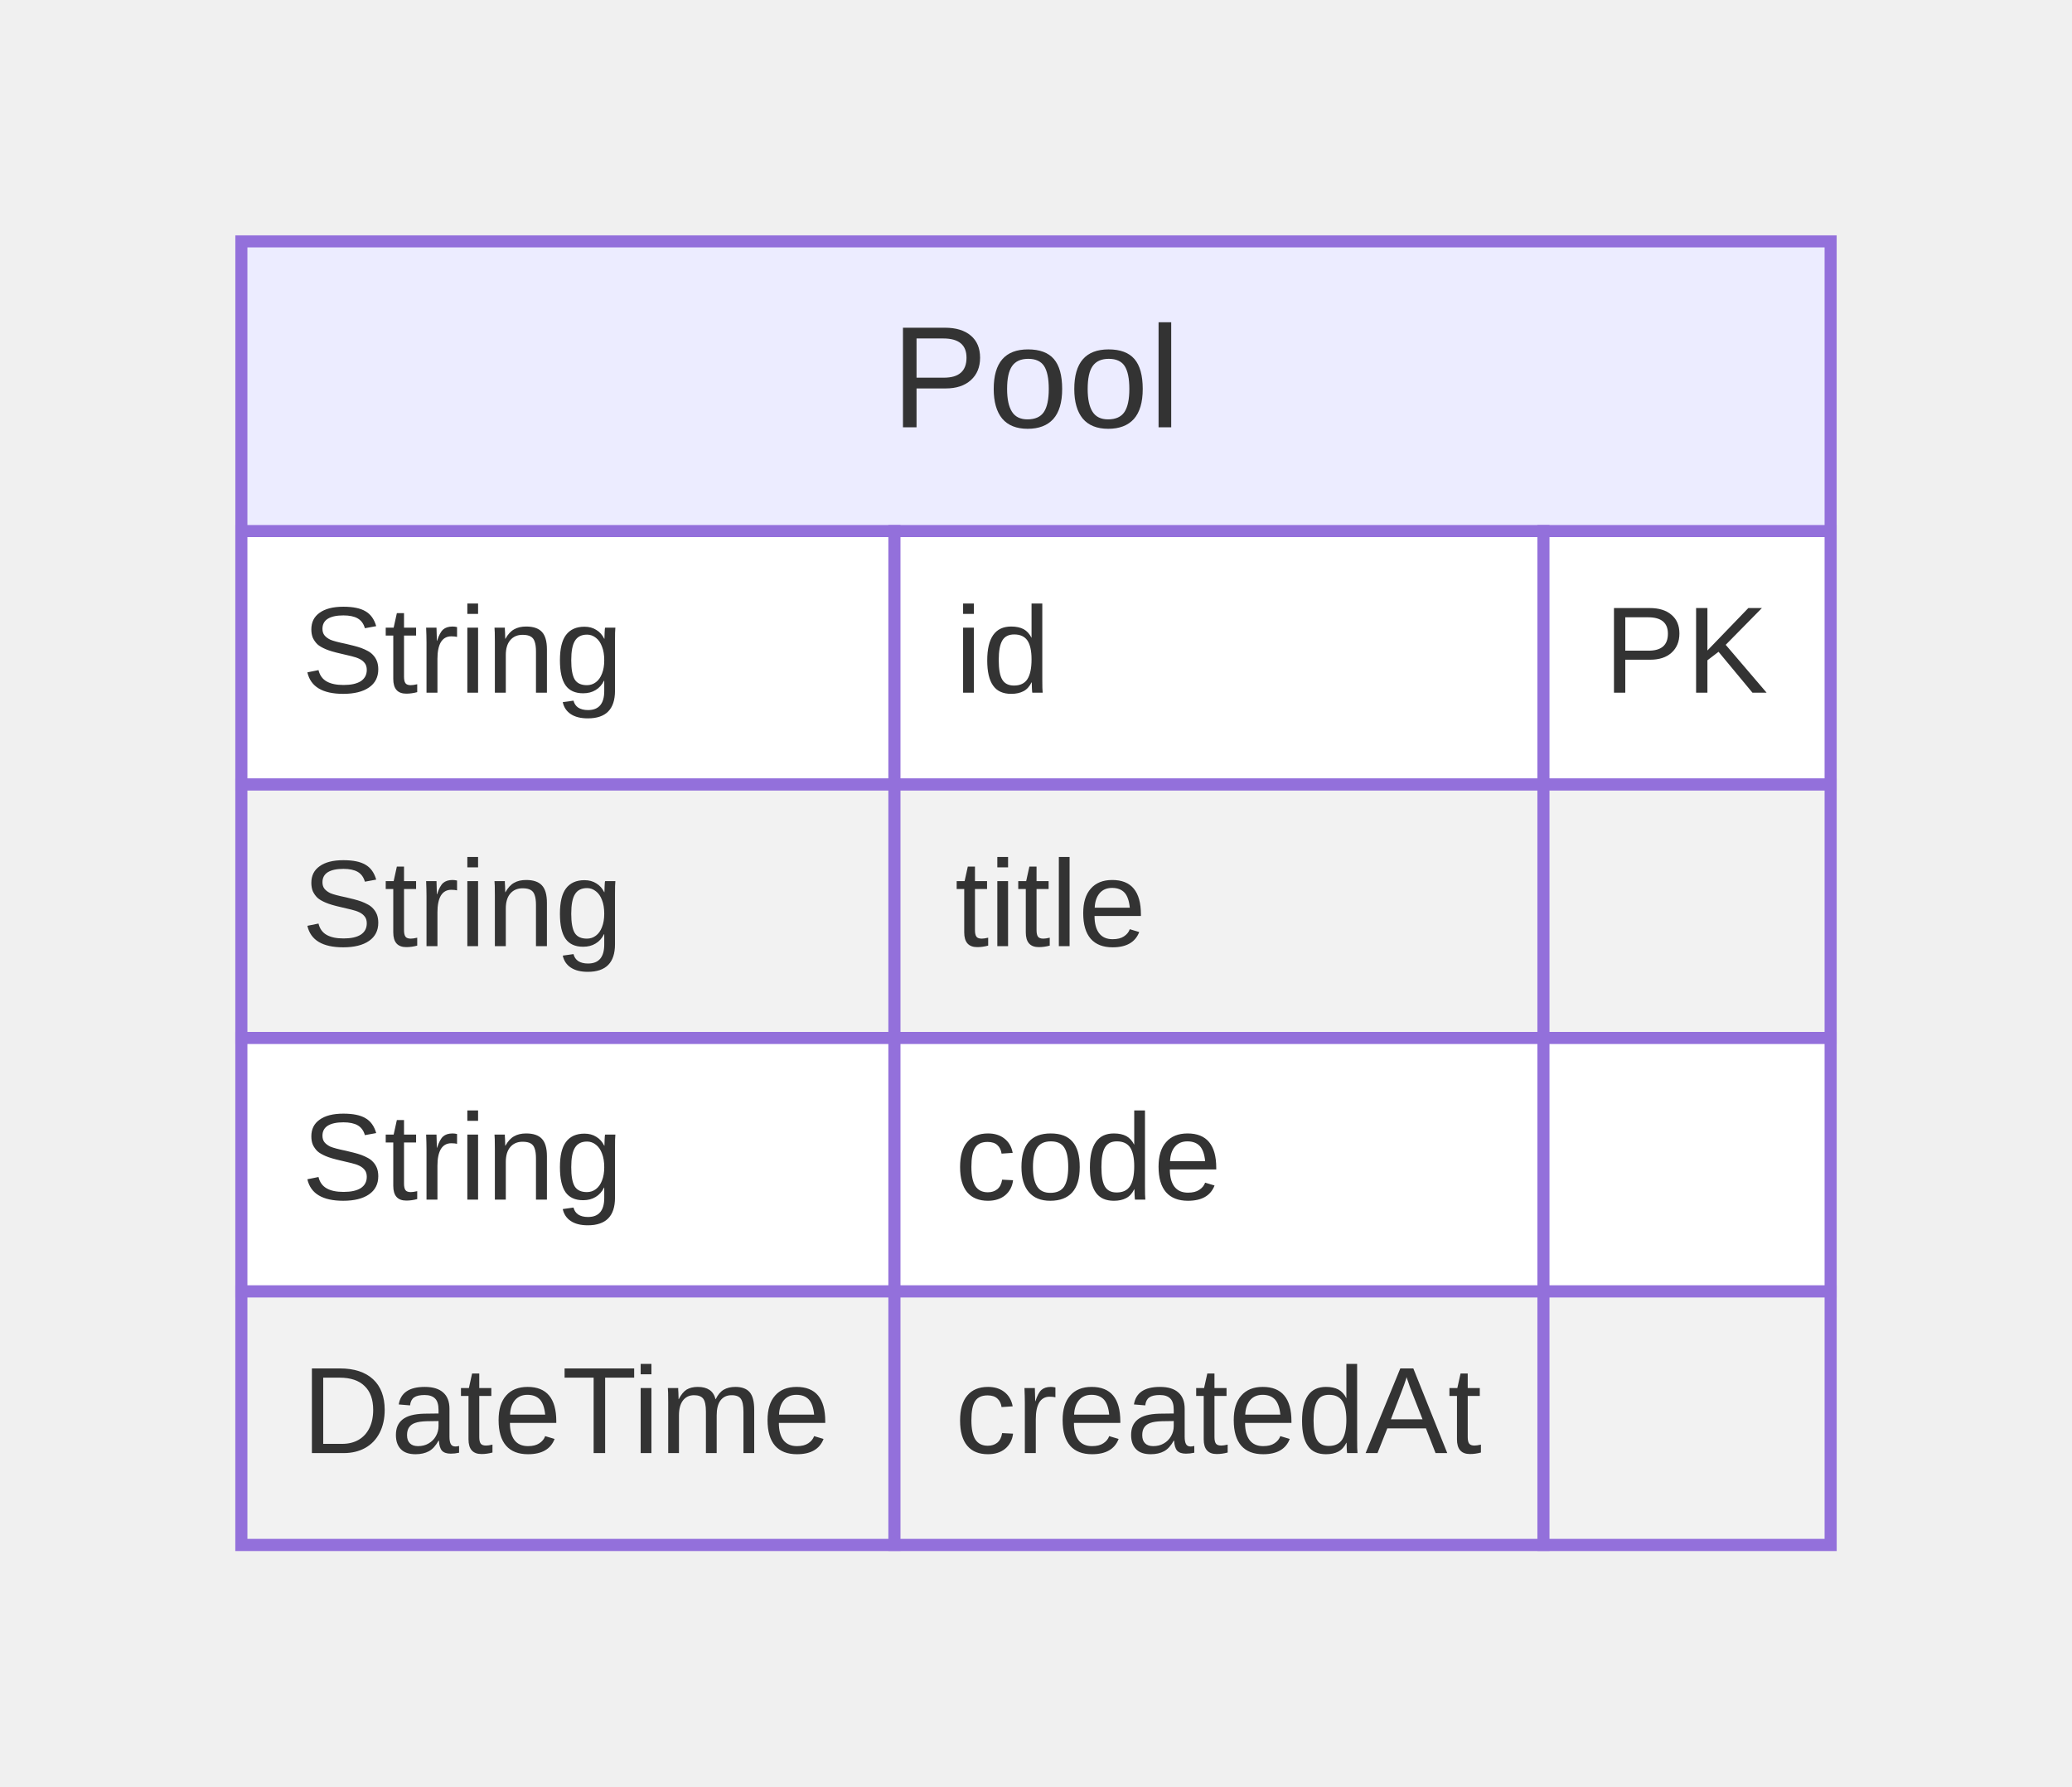
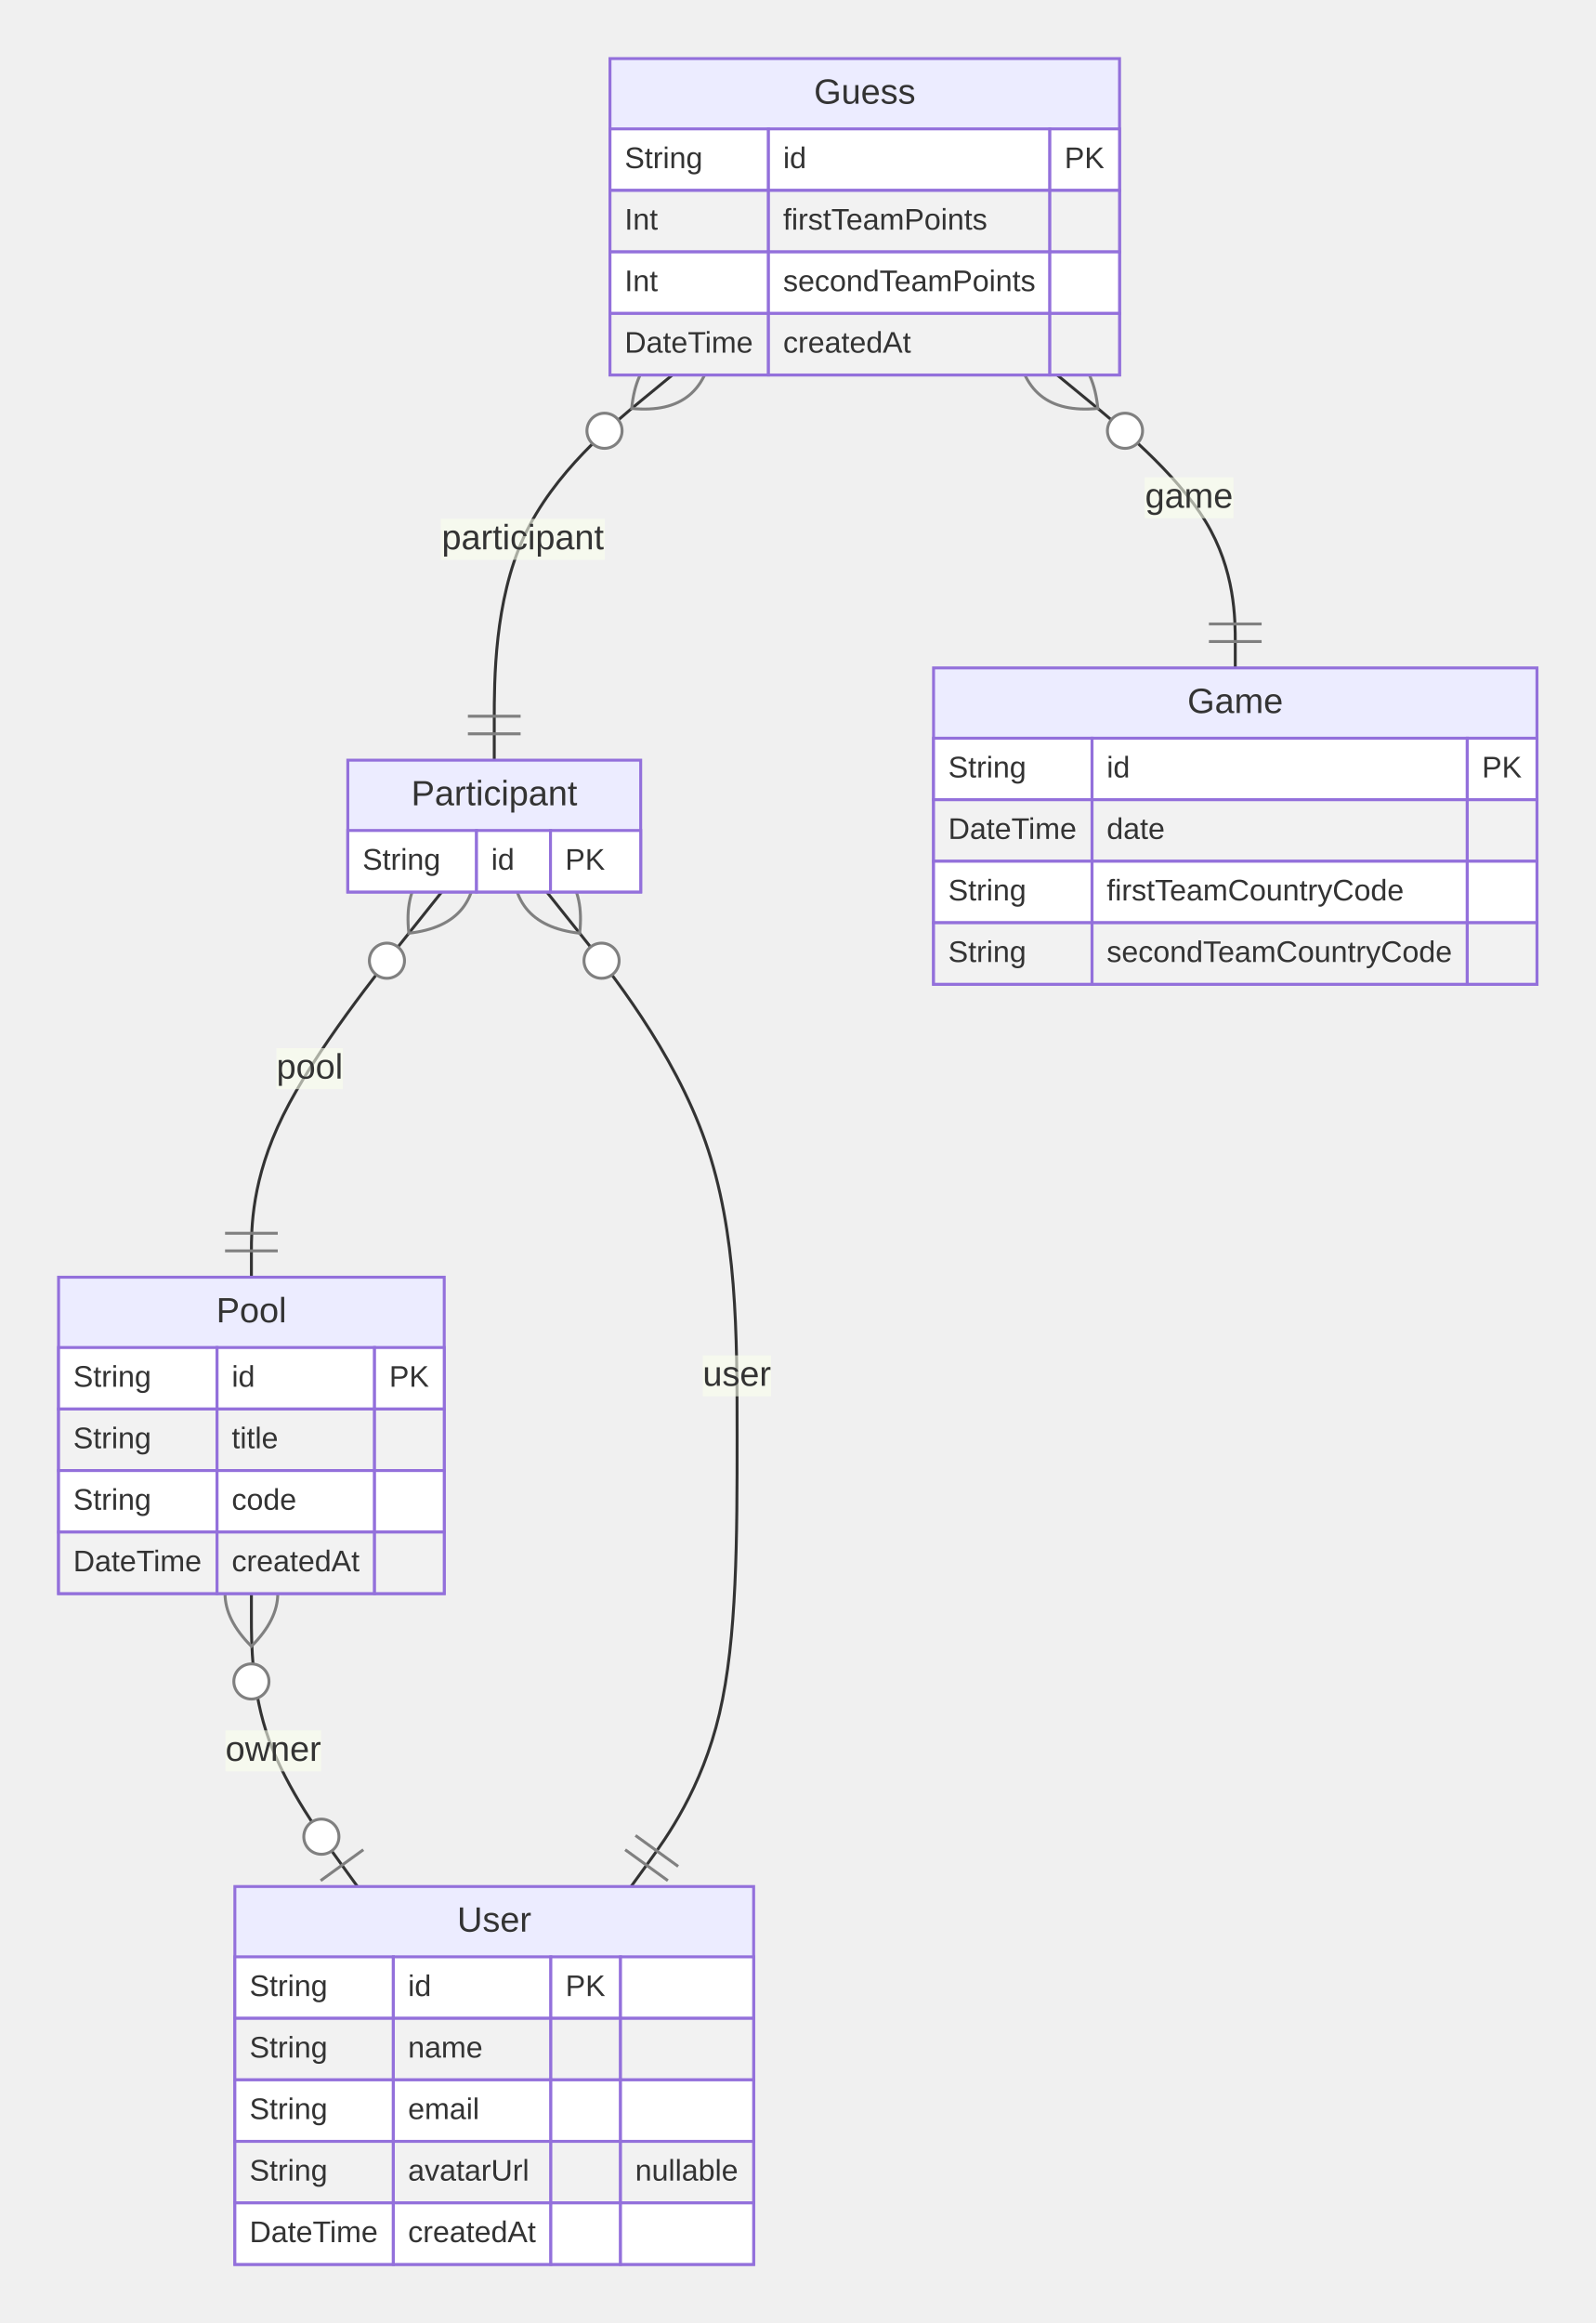
- <svg xmlns="http://www.w3.org/2000/svg" aria-labelledby="chart-title-mermaid-0 chart-desc-mermaid-0" role="img" viewBox="0 0 171.683 148" style="max-width: 171.683px; background-color: white;" width="100%" id="mermaid-0">
+ <svg xmlns="http://www.w3.org/2000/svg" aria-labelledby="chart-title-mermaid-0 chart-desc-mermaid-0" role="img" viewBox="0 0 544.791 793" style="max-width: 544.791px; background-color: white;" width="100%" id="mermaid-0">
  <style>#mermaid-0 {font-family:"trebuchet ms",verdana,arial,sans-serif;font-size:16px;fill:#333;}#mermaid-0 .error-icon{fill:#552222;}#mermaid-0 .error-text{fill:#552222;stroke:#552222;}#mermaid-0 .edge-thickness-normal{stroke-width:2px;}#mermaid-0 .edge-thickness-thick{stroke-width:3.5px;}#mermaid-0 .edge-pattern-solid{stroke-dasharray:0;}#mermaid-0 .edge-pattern-dashed{stroke-dasharray:3;}#mermaid-0 .edge-pattern-dotted{stroke-dasharray:2;}#mermaid-0 .marker{fill:#333333;stroke:#333333;}#mermaid-0 .marker.cross{stroke:#333333;}#mermaid-0 svg{font-family:"trebuchet ms",verdana,arial,sans-serif;font-size:16px;}#mermaid-0 .entityBox{fill:#ECECFF;stroke:#9370DB;}#mermaid-0 .attributeBoxOdd{fill:#ffffff;stroke:#9370DB;}#mermaid-0 .attributeBoxEven{fill:#f2f2f2;stroke:#9370DB;}#mermaid-0 .relationshipLabelBox{fill:hsl(80, 100%, 96.275%);opacity:0.7;background-color:hsl(80, 100%, 96.275%);}#mermaid-0 .relationshipLabelBox rect{opacity:0.5;}#mermaid-0 .relationshipLine{stroke:#333333;}#mermaid-0 :root{--mermaid-font-family:"trebuchet ms",verdana,arial,sans-serif;}</style>
  <g />
  <defs>
    <marker orient="auto" markerHeight="18" markerWidth="18" refY="9" refX="0" id="ONLY_ONE_START">
      <path d="M9,0 L9,18 M15,0 L15,18" fill="none" stroke="gray" />
    </marker>
  </defs>
  <defs>
    <marker orient="auto" markerHeight="18" markerWidth="18" refY="9" refX="18" id="ONLY_ONE_END">
      <path d="M3,0 L3,18 M9,0 L9,18" fill="none" stroke="gray" />
    </marker>
  </defs>
  <defs>
    <marker orient="auto" markerHeight="18" markerWidth="30" refY="9" refX="0" id="ZERO_OR_ONE_START">
      <circle r="6" cy="9" cx="21" fill="white" stroke="gray" />
      <path d="M9,0 L9,18" fill="none" stroke="gray" />
    </marker>
  </defs>
  <defs>
    <marker orient="auto" markerHeight="18" markerWidth="30" refY="9" refX="30" id="ZERO_OR_ONE_END">
      <circle r="6" cy="9" cx="9" fill="white" stroke="gray" />
      <path d="M21,0 L21,18" fill="none" stroke="gray" />
    </marker>
  </defs>
  <defs>
    <marker orient="auto" markerHeight="36" markerWidth="45" refY="18" refX="18" id="ONE_OR_MORE_START">
      <path d="M0,18 Q 18,0 36,18 Q 18,36 0,18 M42,9 L42,27" fill="none" stroke="gray" />
    </marker>
  </defs>
  <defs>
    <marker orient="auto" markerHeight="36" markerWidth="45" refY="18" refX="27" id="ONE_OR_MORE_END">
      <path d="M3,9 L3,27 M9,18 Q27,0 45,18 Q27,36 9,18" fill="none" stroke="gray" />
    </marker>
  </defs>
  <defs>
    <marker orient="auto" markerHeight="36" markerWidth="57" refY="18" refX="18" id="ZERO_OR_MORE_START">
      <circle r="6" cy="18" cx="48" fill="white" stroke="gray" />
      <path d="M0,18 Q18,0 36,18 Q18,36 0,18" fill="none" stroke="gray" />
    </marker>
  </defs>
  <defs>
    <marker orient="auto" markerHeight="36" markerWidth="57" refY="18" refX="39" id="ZERO_OR_MORE_END">
      <circle r="6" cy="18" cx="9" fill="white" stroke="gray" />
      <path d="M21,18 Q39,0 57,18 Q39,36 21,18" fill="none" stroke="gray" />
    </marker>
  </defs>
-   <g transform="translate(20,20 )" id="Pool">
+   <path marker-start="url(#ZERO_OR_MORE_START)" marker-end="url(#ZERO_OR_ONE_END)" fill="none" stroke="gray" d="M85.841,544L85.841,552.333C85.841,560.667,85.841,577.333,91.876,594C97.911,610.667,109.981,627.333,116.016,635.667L122.051,644" class="er relationshipLine" />
+   <path marker-start="url(#ZERO_OR_MORE_START)" marker-end="url(#ONLY_ONE_END)" fill="none" stroke="gray" d="M186.702,304.5L197.532,318.083C208.362,331.667,230.023,358.833,240.853,389.75C251.683,420.667,251.683,455.333,251.683,490C251.683,524.667,251.683,559.333,245.648,585C239.613,610.667,227.543,627.333,221.508,635.667L215.473,644" class="er relationshipLine" />
+   <path marker-start="url(#ZERO_OR_MORE_START)" marker-end="url(#ONLY_ONE_END)" fill="none" stroke="gray" d="M150.823,304.5L139.992,318.083C129.162,331.667,107.502,358.833,96.672,380.75C85.841,402.667,85.841,419.333,85.841,427.667L85.841,436" class="er relationshipLine" />
+   <path marker-start="url(#ZERO_OR_MORE_START)" marker-end="url(#ONLY_ONE_END)" fill="none" stroke="gray" d="M229.583,128L219.446,136.333C209.309,144.667,189.036,161.333,178.899,183.25C168.762,205.167,168.762,232.333,168.762,245.917L168.762,259.5" class="er relationshipLine" />
+   <path marker-start="url(#ZERO_OR_MORE_START)" marker-end="url(#ONLY_ONE_END)" fill="none" stroke="gray" d="M360.956,128L371.093,136.333C381.23,144.667,401.503,161.333,411.64,178C421.777,194.667,421.777,211.333,421.777,219.667L421.777,228" class="er relationshipLine" />
+   <g transform="translate(20,436 )" id="Pool">
    <rect height="108" width="131.683" y="0" x="0" stroke="gray" fill-opacity="100%" fill="honeydew" class="er entityBox" />
    <text transform="translate(65.84149,12)" style="font-family: &quot;trebuchet ms&quot;, verdana, arial, sans-serif;; font-size: 12px" text-anchor="middle" dominant-baseline="middle" y="0" x="0" id="entity-Pool" class="er entityLabel">Pool</text>
    <rect height="21" width="54.113" y="24" x="0" stroke="gray" fill-opacity="100%" fill="honeydew" class="er attributeBoxOdd" />
    <text transform="translate(5,34.5)" style="font-family: &quot;trebuchet ms&quot;, verdana, arial, sans-serif;; font-size: 10.2px" text-anchor="left" dominant-baseline="middle" y="0" x="0" id="entity-Pool-attr-1-type" class="er entityLabel">String</text>
    <rect height="21" width="53.775" y="24" x="54.113" stroke="gray" fill-opacity="100%" fill="honeydew" class="er attributeBoxOdd" />
    <text transform="translate(59.11313,34.5)" style="font-family: &quot;trebuchet ms&quot;, verdana, arial, sans-serif;; font-size: 10.2px" text-anchor="left" dominant-baseline="middle" y="0" x="0" id="entity-Pool-attr-1-name" class="er entityLabel">id</text>
    <rect height="21" width="23.795" y="24" x="107.888" stroke="gray" fill-opacity="100%" fill="honeydew" class="er attributeBoxOdd" />
    <text transform="translate(112.888,34.5)" style="font-family: &quot;trebuchet ms&quot;, verdana, arial, sans-serif;; font-size: 10.2px" text-anchor="left" dominant-baseline="middle" y="0" x="0" id="entity-Pool-attr-1-key" class="er entityLabel">PK</text>
    <rect height="21" width="54.113" y="45" x="0" stroke="gray" fill-opacity="100%" fill="honeydew" class="er attributeBoxEven" />
    <text transform="translate(5,55.5)" style="font-family: &quot;trebuchet ms&quot;, verdana, arial, sans-serif;; font-size: 10.2px" text-anchor="left" dominant-baseline="middle" y="0" x="0" id="entity-Pool-attr-2-type" class="er entityLabel">String</text>
    <rect height="21" width="53.775" y="45" x="54.113" stroke="gray" fill-opacity="100%" fill="honeydew" class="er attributeBoxEven" />
    <text transform="translate(59.11313,55.5)" style="font-family: &quot;trebuchet ms&quot;, verdana, arial, sans-serif;; font-size: 10.2px" text-anchor="left" dominant-baseline="middle" y="0" x="0" id="entity-Pool-attr-2-name" class="er entityLabel">title</text>
    <rect height="21" width="23.795" y="45" x="107.888" stroke="gray" fill-opacity="100%" fill="honeydew" class="er attributeBoxEven" />
    <text transform="translate(112.888,55.5)" style="font-family: &quot;trebuchet ms&quot;, verdana, arial, sans-serif;; font-size: 10.2px" text-anchor="left" dominant-baseline="middle" y="0" x="0" id="entity-Pool-attr-2-key" class="er entityLabel" />
    <rect height="21" width="54.113" y="66" x="0" stroke="gray" fill-opacity="100%" fill="honeydew" class="er attributeBoxOdd" />
    <text transform="translate(5,76.5)" style="font-family: &quot;trebuchet ms&quot;, verdana, arial, sans-serif;; font-size: 10.2px" text-anchor="left" dominant-baseline="middle" y="0" x="0" id="entity-Pool-attr-3-type" class="er entityLabel">String</text>
    <rect height="21" width="53.775" y="66" x="54.113" stroke="gray" fill-opacity="100%" fill="honeydew" class="er attributeBoxOdd" />
    <text transform="translate(59.11313,76.5)" style="font-family: &quot;trebuchet ms&quot;, verdana, arial, sans-serif;; font-size: 10.2px" text-anchor="left" dominant-baseline="middle" y="0" x="0" id="entity-Pool-attr-3-name" class="er entityLabel">code</text>
    <rect height="21" width="23.795" y="66" x="107.888" stroke="gray" fill-opacity="100%" fill="honeydew" class="er attributeBoxOdd" />
    <text transform="translate(112.888,76.5)" style="font-family: &quot;trebuchet ms&quot;, verdana, arial, sans-serif;; font-size: 10.2px" text-anchor="left" dominant-baseline="middle" y="0" x="0" id="entity-Pool-attr-3-key" class="er entityLabel" />
    <rect height="21" width="54.113" y="87" x="0" stroke="gray" fill-opacity="100%" fill="honeydew" class="er attributeBoxEven" />
    <text transform="translate(5,97.5)" style="font-family: &quot;trebuchet ms&quot;, verdana, arial, sans-serif;; font-size: 10.2px" text-anchor="left" dominant-baseline="middle" y="0" x="0" id="entity-Pool-attr-4-type" class="er entityLabel">DateTime</text>
    <rect height="21" width="53.775" y="87" x="54.113" stroke="gray" fill-opacity="100%" fill="honeydew" class="er attributeBoxEven" />
    <text transform="translate(59.11313,97.5)" style="font-family: &quot;trebuchet ms&quot;, verdana, arial, sans-serif;; font-size: 10.2px" text-anchor="left" dominant-baseline="middle" y="0" x="0" id="entity-Pool-attr-4-name" class="er entityLabel">createdAt</text>
    <rect height="21" width="23.795" y="87" x="107.888" stroke="gray" fill-opacity="100%" fill="honeydew" class="er attributeBoxEven" />
    <text transform="translate(112.888,97.5)" style="font-family: &quot;trebuchet ms&quot;, verdana, arial, sans-serif;; font-size: 10.2px" text-anchor="left" dominant-baseline="middle" y="0" x="0" id="entity-Pool-attr-4-key" class="er entityLabel" />
  </g>
+   <g transform="translate(80.19414,644 )" id="User">
+     <rect height="129" width="177.136" y="0" x="0" stroke="gray" fill-opacity="100%" fill="honeydew" class="er entityBox" />
+     <text transform="translate(88.5681,12)" style="font-family: &quot;trebuchet ms&quot;, verdana, arial, sans-serif;; font-size: 12px" text-anchor="middle" dominant-baseline="middle" y="0" x="0" id="entity-User" class="er entityLabel">User</text>
+     <rect height="21" width="54.113" y="24" x="0" stroke="gray" fill-opacity="100%" fill="honeydew" class="er attributeBoxOdd" />
+     <text transform="translate(5,34.5)" style="font-family: &quot;trebuchet ms&quot;, verdana, arial, sans-serif;; font-size: 10.2px" text-anchor="left" dominant-baseline="middle" y="0" x="0" id="entity-User-attr-1-type" class="er entityLabel">String</text>
+     <rect height="21" width="53.775" y="24" x="54.113" stroke="gray" fill-opacity="100%" fill="honeydew" class="er attributeBoxOdd" />
+     <text transform="translate(59.11313,34.5)" style="font-family: &quot;trebuchet ms&quot;, verdana, arial, sans-serif;; font-size: 10.2px" text-anchor="left" dominant-baseline="middle" y="0" x="0" id="entity-User-attr-1-name" class="er entityLabel">id</text>
+     <rect height="21" width="23.795" y="24" x="107.888" stroke="gray" fill-opacity="100%" fill="honeydew" class="er attributeBoxOdd" />
+     <text transform="translate(112.888,34.5)" style="font-family: &quot;trebuchet ms&quot;, verdana, arial, sans-serif;; font-size: 10.2px" text-anchor="left" dominant-baseline="middle" y="0" x="0" id="entity-User-attr-1-key" class="er entityLabel">PK</text>
+     <rect height="21" width="45.453" y="24" x="131.683" stroke="gray" fill-opacity="100%" fill="honeydew" class="er attributeBoxOdd" />
+     <text transform="translate(136.683,34.5)" style="font-family: &quot;trebuchet ms&quot;, verdana, arial, sans-serif;; font-size: 10.2px" text-anchor="left" dominant-baseline="middle" y="0" x="0" id="entity-User-attr-1-comment" class="er entityLabel" />
+     <rect height="21" width="54.113" y="45" x="0" stroke="gray" fill-opacity="100%" fill="honeydew" class="er attributeBoxEven" />
+     <text transform="translate(5,55.5)" style="font-family: &quot;trebuchet ms&quot;, verdana, arial, sans-serif;; font-size: 10.2px" text-anchor="left" dominant-baseline="middle" y="0" x="0" id="entity-User-attr-2-type" class="er entityLabel">String</text>
+     <rect height="21" width="53.775" y="45" x="54.113" stroke="gray" fill-opacity="100%" fill="honeydew" class="er attributeBoxEven" />
+     <text transform="translate(59.11313,55.5)" style="font-family: &quot;trebuchet ms&quot;, verdana, arial, sans-serif;; font-size: 10.2px" text-anchor="left" dominant-baseline="middle" y="0" x="0" id="entity-User-attr-2-name" class="er entityLabel">name</text>
+     <rect height="21" width="23.795" y="45" x="107.888" stroke="gray" fill-opacity="100%" fill="honeydew" class="er attributeBoxEven" />
+     <text transform="translate(112.888,55.5)" style="font-family: &quot;trebuchet ms&quot;, verdana, arial, sans-serif;; font-size: 10.2px" text-anchor="left" dominant-baseline="middle" y="0" x="0" id="entity-User-attr-2-key" class="er entityLabel" />
+     <rect height="21" width="45.453" y="45" x="131.683" stroke="gray" fill-opacity="100%" fill="honeydew" class="er attributeBoxEven" />
+     <text transform="translate(136.683,55.5)" style="font-family: &quot;trebuchet ms&quot;, verdana, arial, sans-serif;; font-size: 10.2px" text-anchor="left" dominant-baseline="middle" y="0" x="0" id="entity-User-attr-2-comment" class="er entityLabel" />
+     <rect height="21" width="54.113" y="66" x="0" stroke="gray" fill-opacity="100%" fill="honeydew" class="er attributeBoxOdd" />
+     <text transform="translate(5,76.5)" style="font-family: &quot;trebuchet ms&quot;, verdana, arial, sans-serif;; font-size: 10.2px" text-anchor="left" dominant-baseline="middle" y="0" x="0" id="entity-User-attr-3-type" class="er entityLabel">String</text>
+     <rect height="21" width="53.775" y="66" x="54.113" stroke="gray" fill-opacity="100%" fill="honeydew" class="er attributeBoxOdd" />
+     <text transform="translate(59.11313,76.5)" style="font-family: &quot;trebuchet ms&quot;, verdana, arial, sans-serif;; font-size: 10.2px" text-anchor="left" dominant-baseline="middle" y="0" x="0" id="entity-User-attr-3-name" class="er entityLabel">email</text>
+     <rect height="21" width="23.795" y="66" x="107.888" stroke="gray" fill-opacity="100%" fill="honeydew" class="er attributeBoxOdd" />
+     <text transform="translate(112.888,76.5)" style="font-family: &quot;trebuchet ms&quot;, verdana, arial, sans-serif;; font-size: 10.2px" text-anchor="left" dominant-baseline="middle" y="0" x="0" id="entity-User-attr-3-key" class="er entityLabel" />
+     <rect height="21" width="45.453" y="66" x="131.683" stroke="gray" fill-opacity="100%" fill="honeydew" class="er attributeBoxOdd" />
+     <text transform="translate(136.683,76.5)" style="font-family: &quot;trebuchet ms&quot;, verdana, arial, sans-serif;; font-size: 10.2px" text-anchor="left" dominant-baseline="middle" y="0" x="0" id="entity-User-attr-3-comment" class="er entityLabel" />
+     <rect height="21" width="54.113" y="87" x="0" stroke="gray" fill-opacity="100%" fill="honeydew" class="er attributeBoxEven" />
+     <text transform="translate(5,97.5)" style="font-family: &quot;trebuchet ms&quot;, verdana, arial, sans-serif;; font-size: 10.2px" text-anchor="left" dominant-baseline="middle" y="0" x="0" id="entity-User-attr-4-type" class="er entityLabel">String</text>
+     <rect height="21" width="53.775" y="87" x="54.113" stroke="gray" fill-opacity="100%" fill="honeydew" class="er attributeBoxEven" />
+     <text transform="translate(59.11313,97.5)" style="font-family: &quot;trebuchet ms&quot;, verdana, arial, sans-serif;; font-size: 10.2px" text-anchor="left" dominant-baseline="middle" y="0" x="0" id="entity-User-attr-4-name" class="er entityLabel">avatarUrl</text>
+     <rect height="21" width="23.795" y="87" x="107.888" stroke="gray" fill-opacity="100%" fill="honeydew" class="er attributeBoxEven" />
+     <text transform="translate(112.888,97.5)" style="font-family: &quot;trebuchet ms&quot;, verdana, arial, sans-serif;; font-size: 10.2px" text-anchor="left" dominant-baseline="middle" y="0" x="0" id="entity-User-attr-4-key" class="er entityLabel" />
+     <rect height="21" width="45.453" y="87" x="131.683" stroke="gray" fill-opacity="100%" fill="honeydew" class="er attributeBoxEven" />
+     <text transform="translate(136.683,97.5)" style="font-family: &quot;trebuchet ms&quot;, verdana, arial, sans-serif;; font-size: 10.2px" text-anchor="left" dominant-baseline="middle" y="0" x="0" id="entity-User-attr-4-comment" class="er entityLabel">nullable</text>
+     <rect height="21" width="54.113" y="108" x="0" stroke="gray" fill-opacity="100%" fill="honeydew" class="er attributeBoxOdd" />
+     <text transform="translate(5,118.5)" style="font-family: &quot;trebuchet ms&quot;, verdana, arial, sans-serif;; font-size: 10.2px" text-anchor="left" dominant-baseline="middle" y="0" x="0" id="entity-User-attr-5-type" class="er entityLabel">DateTime</text>
+     <rect height="21" width="53.775" y="108" x="54.113" stroke="gray" fill-opacity="100%" fill="honeydew" class="er attributeBoxOdd" />
+     <text transform="translate(59.11313,118.5)" style="font-family: &quot;trebuchet ms&quot;, verdana, arial, sans-serif;; font-size: 10.2px" text-anchor="left" dominant-baseline="middle" y="0" x="0" id="entity-User-attr-5-name" class="er entityLabel">createdAt</text>
+     <rect height="21" width="23.795" y="108" x="107.888" stroke="gray" fill-opacity="100%" fill="honeydew" class="er attributeBoxOdd" />
+     <text transform="translate(112.888,118.5)" style="font-family: &quot;trebuchet ms&quot;, verdana, arial, sans-serif;; font-size: 10.2px" text-anchor="left" dominant-baseline="middle" y="0" x="0" id="entity-User-attr-5-key" class="er entityLabel" />
+     <rect height="21" width="45.453" y="108" x="131.683" stroke="gray" fill-opacity="100%" fill="honeydew" class="er attributeBoxOdd" />
+     <text transform="translate(136.683,118.5)" style="font-family: &quot;trebuchet ms&quot;, verdana, arial, sans-serif;; font-size: 10.2px" text-anchor="left" dominant-baseline="middle" y="0" x="0" id="entity-User-attr-5-comment" class="er entityLabel" />
+   </g>
+   <g transform="translate(118.7622,259.5 )" id="Participant">
+     <rect height="45" width="100" y="0" x="0" stroke="gray" fill-opacity="100%" fill="honeydew" class="er entityBox" />
+     <text transform="translate(50,12)" style="font-family: &quot;trebuchet ms&quot;, verdana, arial, sans-serif;; font-size: 12px" text-anchor="middle" dominant-baseline="middle" y="0" x="0" id="entity-Participant" class="er entityLabel">Participant</text>
+     <rect height="21" width="43.945" y="24" x="0" stroke="gray" fill-opacity="100%" fill="honeydew" class="er attributeBoxOdd" />
+     <text transform="translate(5,34.5)" style="font-family: &quot;trebuchet ms&quot;, verdana, arial, sans-serif;; font-size: 10.2px" text-anchor="left" dominant-baseline="middle" y="0" x="0" id="entity-Participant-attr-1-type" class="er entityLabel">String</text>
+     <rect height="21" width="25.262" y="24" x="43.945" stroke="gray" fill-opacity="100%" fill="honeydew" class="er attributeBoxOdd" />
+     <text transform="translate(48.94526,34.5)" style="font-family: &quot;trebuchet ms&quot;, verdana, arial, sans-serif;; font-size: 10.2px" text-anchor="left" dominant-baseline="middle" y="0" x="0" id="entity-Participant-attr-1-name" class="er entityLabel">id</text>
+     <rect height="21" width="30.793" y="24" x="69.207" stroke="gray" fill-opacity="100%" fill="honeydew" class="er attributeBoxOdd" />
+     <text transform="translate(74.20681,34.5)" style="font-family: &quot;trebuchet ms&quot;, verdana, arial, sans-serif;; font-size: 10.2px" text-anchor="left" dominant-baseline="middle" y="0" x="0" id="entity-Participant-attr-1-key" class="er entityLabel">PK</text>
+   </g>
+   <g transform="translate(318.7622,228 )" id="Game">
+     <rect height="108" width="206.029" y="0" x="0" stroke="gray" fill-opacity="100%" fill="honeydew" class="er entityBox" />
+     <text transform="translate(103.0145,12)" style="font-family: &quot;trebuchet ms&quot;, verdana, arial, sans-serif;; font-size: 12px" text-anchor="middle" dominant-baseline="middle" y="0" x="0" id="entity-Game" class="er entityLabel">Game</text>
+     <rect height="21" width="54.113" y="24" x="0" stroke="gray" fill-opacity="100%" fill="honeydew" class="er attributeBoxOdd" />
+     <text transform="translate(5,34.5)" style="font-family: &quot;trebuchet ms&quot;, verdana, arial, sans-serif;; font-size: 10.2px" text-anchor="left" dominant-baseline="middle" y="0" x="0" id="entity-Game-attr-1-type" class="er entityLabel">String</text>
+     <rect height="21" width="128.121" y="24" x="54.113" stroke="gray" fill-opacity="100%" fill="honeydew" class="er attributeBoxOdd" />
+     <text transform="translate(59.11313,34.5)" style="font-family: &quot;trebuchet ms&quot;, verdana, arial, sans-serif;; font-size: 10.2px" text-anchor="left" dominant-baseline="middle" y="0" x="0" id="entity-Game-attr-1-name" class="er entityLabel">id</text>
+     <rect height="21" width="23.795" y="24" x="182.234" stroke="gray" fill-opacity="100%" fill="honeydew" class="er attributeBoxOdd" />
+     <text transform="translate(187.2339,34.5)" style="font-family: &quot;trebuchet ms&quot;, verdana, arial, sans-serif;; font-size: 10.2px" text-anchor="left" dominant-baseline="middle" y="0" x="0" id="entity-Game-attr-1-key" class="er entityLabel">PK</text>
+     <rect height="21" width="54.113" y="45" x="0" stroke="gray" fill-opacity="100%" fill="honeydew" class="er attributeBoxEven" />
+     <text transform="translate(5,55.5)" style="font-family: &quot;trebuchet ms&quot;, verdana, arial, sans-serif;; font-size: 10.2px" text-anchor="left" dominant-baseline="middle" y="0" x="0" id="entity-Game-attr-2-type" class="er entityLabel">DateTime</text>
+     <rect height="21" width="128.121" y="45" x="54.113" stroke="gray" fill-opacity="100%" fill="honeydew" class="er attributeBoxEven" />
+     <text transform="translate(59.11313,55.5)" style="font-family: &quot;trebuchet ms&quot;, verdana, arial, sans-serif;; font-size: 10.2px" text-anchor="left" dominant-baseline="middle" y="0" x="0" id="entity-Game-attr-2-name" class="er entityLabel">date</text>
+     <rect height="21" width="23.795" y="45" x="182.234" stroke="gray" fill-opacity="100%" fill="honeydew" class="er attributeBoxEven" />
+     <text transform="translate(187.2339,55.5)" style="font-family: &quot;trebuchet ms&quot;, verdana, arial, sans-serif;; font-size: 10.2px" text-anchor="left" dominant-baseline="middle" y="0" x="0" id="entity-Game-attr-2-key" class="er entityLabel" />
+     <rect height="21" width="54.113" y="66" x="0" stroke="gray" fill-opacity="100%" fill="honeydew" class="er attributeBoxOdd" />
+     <text transform="translate(5,76.5)" style="font-family: &quot;trebuchet ms&quot;, verdana, arial, sans-serif;; font-size: 10.2px" text-anchor="left" dominant-baseline="middle" y="0" x="0" id="entity-Game-attr-3-type" class="er entityLabel">String</text>
+     <rect height="21" width="128.121" y="66" x="54.113" stroke="gray" fill-opacity="100%" fill="honeydew" class="er attributeBoxOdd" />
+     <text transform="translate(59.11313,76.5)" style="font-family: &quot;trebuchet ms&quot;, verdana, arial, sans-serif;; font-size: 10.2px" text-anchor="left" dominant-baseline="middle" y="0" x="0" id="entity-Game-attr-3-name" class="er entityLabel">firstTeamCountryCode</text>
+     <rect height="21" width="23.795" y="66" x="182.234" stroke="gray" fill-opacity="100%" fill="honeydew" class="er attributeBoxOdd" />
+     <text transform="translate(187.2339,76.5)" style="font-family: &quot;trebuchet ms&quot;, verdana, arial, sans-serif;; font-size: 10.2px" text-anchor="left" dominant-baseline="middle" y="0" x="0" id="entity-Game-attr-3-key" class="er entityLabel" />
+     <rect height="21" width="54.113" y="87" x="0" stroke="gray" fill-opacity="100%" fill="honeydew" class="er attributeBoxEven" />
+     <text transform="translate(5,97.5)" style="font-family: &quot;trebuchet ms&quot;, verdana, arial, sans-serif;; font-size: 10.2px" text-anchor="left" dominant-baseline="middle" y="0" x="0" id="entity-Game-attr-4-type" class="er entityLabel">String</text>
+     <rect height="21" width="128.121" y="87" x="54.113" stroke="gray" fill-opacity="100%" fill="honeydew" class="er attributeBoxEven" />
+     <text transform="translate(59.11313,97.5)" style="font-family: &quot;trebuchet ms&quot;, verdana, arial, sans-serif;; font-size: 10.2px" text-anchor="left" dominant-baseline="middle" y="0" x="0" id="entity-Game-attr-4-name" class="er entityLabel">secondTeamCountryCode</text>
+     <rect height="21" width="23.795" y="87" x="182.234" stroke="gray" fill-opacity="100%" fill="honeydew" class="er attributeBoxEven" />
+     <text transform="translate(187.2339,97.5)" style="font-family: &quot;trebuchet ms&quot;, verdana, arial, sans-serif;; font-size: 10.2px" text-anchor="left" dominant-baseline="middle" y="0" x="0" id="entity-Game-attr-4-key" class="er entityLabel" />
+   </g>
+   <g transform="translate(208.2763,20 )" id="Guess">
+     <rect height="108" width="173.986" y="0" x="0" stroke="gray" fill-opacity="100%" fill="honeydew" class="er entityBox" />
+     <text transform="translate(86.99312,12)" style="font-family: &quot;trebuchet ms&quot;, verdana, arial, sans-serif;; font-size: 12px" text-anchor="middle" dominant-baseline="middle" y="0" x="0" id="entity-Guess" class="er entityLabel">Guess</text>
+     <rect height="21" width="54.113" y="24" x="0" stroke="gray" fill-opacity="100%" fill="honeydew" class="er attributeBoxOdd" />
+     <text transform="translate(5,34.5)" style="font-family: &quot;trebuchet ms&quot;, verdana, arial, sans-serif;; font-size: 10.2px" text-anchor="left" dominant-baseline="middle" y="0" x="0" id="entity-Guess-attr-1-type" class="er entityLabel">String</text>
+     <rect height="21" width="96.078" y="24" x="54.113" stroke="gray" fill-opacity="100%" fill="honeydew" class="er attributeBoxOdd" />
+     <text transform="translate(59.11313,34.5)" style="font-family: &quot;trebuchet ms&quot;, verdana, arial, sans-serif;; font-size: 10.2px" text-anchor="left" dominant-baseline="middle" y="0" x="0" id="entity-Guess-attr-1-name" class="er entityLabel">id</text>
+     <rect height="21" width="23.795" y="24" x="150.191" stroke="gray" fill-opacity="100%" fill="honeydew" class="er attributeBoxOdd" />
+     <text transform="translate(155.1913,34.5)" style="font-family: &quot;trebuchet ms&quot;, verdana, arial, sans-serif;; font-size: 10.2px" text-anchor="left" dominant-baseline="middle" y="0" x="0" id="entity-Guess-attr-1-key" class="er entityLabel">PK</text>
+     <rect height="21" width="54.113" y="45" x="0" stroke="gray" fill-opacity="100%" fill="honeydew" class="er attributeBoxEven" />
+     <text transform="translate(5,55.5)" style="font-family: &quot;trebuchet ms&quot;, verdana, arial, sans-serif;; font-size: 10.2px" text-anchor="left" dominant-baseline="middle" y="0" x="0" id="entity-Guess-attr-2-type" class="er entityLabel">Int</text>
+     <rect height="21" width="96.078" y="45" x="54.113" stroke="gray" fill-opacity="100%" fill="honeydew" class="er attributeBoxEven" />
+     <text transform="translate(59.11313,55.5)" style="font-family: &quot;trebuchet ms&quot;, verdana, arial, sans-serif;; font-size: 10.2px" text-anchor="left" dominant-baseline="middle" y="0" x="0" id="entity-Guess-attr-2-name" class="er entityLabel">firstTeamPoints</text>
+     <rect height="21" width="23.795" y="45" x="150.191" stroke="gray" fill-opacity="100%" fill="honeydew" class="er attributeBoxEven" />
+     <text transform="translate(155.1913,55.5)" style="font-family: &quot;trebuchet ms&quot;, verdana, arial, sans-serif;; font-size: 10.2px" text-anchor="left" dominant-baseline="middle" y="0" x="0" id="entity-Guess-attr-2-key" class="er entityLabel" />
+     <rect height="21" width="54.113" y="66" x="0" stroke="gray" fill-opacity="100%" fill="honeydew" class="er attributeBoxOdd" />
+     <text transform="translate(5,76.5)" style="font-family: &quot;trebuchet ms&quot;, verdana, arial, sans-serif;; font-size: 10.2px" text-anchor="left" dominant-baseline="middle" y="0" x="0" id="entity-Guess-attr-3-type" class="er entityLabel">Int</text>
+     <rect height="21" width="96.078" y="66" x="54.113" stroke="gray" fill-opacity="100%" fill="honeydew" class="er attributeBoxOdd" />
+     <text transform="translate(59.11313,76.5)" style="font-family: &quot;trebuchet ms&quot;, verdana, arial, sans-serif;; font-size: 10.2px" text-anchor="left" dominant-baseline="middle" y="0" x="0" id="entity-Guess-attr-3-name" class="er entityLabel">secondTeamPoints</text>
+     <rect height="21" width="23.795" y="66" x="150.191" stroke="gray" fill-opacity="100%" fill="honeydew" class="er attributeBoxOdd" />
+     <text transform="translate(155.1913,76.5)" style="font-family: &quot;trebuchet ms&quot;, verdana, arial, sans-serif;; font-size: 10.2px" text-anchor="left" dominant-baseline="middle" y="0" x="0" id="entity-Guess-attr-3-key" class="er entityLabel" />
+     <rect height="21" width="54.113" y="87" x="0" stroke="gray" fill-opacity="100%" fill="honeydew" class="er attributeBoxEven" />
+     <text transform="translate(5,97.5)" style="font-family: &quot;trebuchet ms&quot;, verdana, arial, sans-serif;; font-size: 10.2px" text-anchor="left" dominant-baseline="middle" y="0" x="0" id="entity-Guess-attr-4-type" class="er entityLabel">DateTime</text>
+     <rect height="21" width="96.078" y="87" x="54.113" stroke="gray" fill-opacity="100%" fill="honeydew" class="er attributeBoxEven" />
+     <text transform="translate(59.11313,97.5)" style="font-family: &quot;trebuchet ms&quot;, verdana, arial, sans-serif;; font-size: 10.2px" text-anchor="left" dominant-baseline="middle" y="0" x="0" id="entity-Guess-attr-4-name" class="er entityLabel">createdAt</text>
+     <rect height="21" width="23.795" y="87" x="150.191" stroke="gray" fill-opacity="100%" fill="honeydew" class="er attributeBoxEven" />
+     <text transform="translate(155.1913,97.5)" style="font-family: &quot;trebuchet ms&quot;, verdana, arial, sans-serif;; font-size: 10.2px" text-anchor="left" dominant-baseline="middle" y="0" x="0" id="entity-Guess-attr-4-key" class="er entityLabel" />
+   </g>
+   <rect fill-opacity="85%" fill="white" height="14" width="32.688" y="590.7" x="76.968" class="er relationshipLabelBox" />
+   <text style="font-family: &quot;trebuchet ms&quot;, verdana, arial, sans-serif;; font-size: 12px" dominant-baseline="middle" text-anchor="middle" y="597.7" x="93.312" id="rel1" class="er relationshipLabel">owner</text>
+   <rect fill-opacity="85%" fill="white" height="14" width="23.348" y="462.676" x="239.928" class="er relationshipLabelBox" />
+   <text style="font-family: &quot;trebuchet ms&quot;, verdana, arial, sans-serif;; font-size: 12px" dominant-baseline="middle" text-anchor="middle" y="469.676" x="251.601" id="rel2" class="er relationshipLabel">user</text>
+   <rect fill-opacity="85%" fill="white" height="14" width="22.688" y="357.795" x="94.4" class="er relationshipLabelBox" />
+   <text style="font-family: &quot;trebuchet ms&quot;, verdana, arial, sans-serif;; font-size: 12px" dominant-baseline="middle" text-anchor="middle" y="364.795" x="105.744" id="rel3" class="er relationshipLabel">pool</text>
+   <rect fill-opacity="85%" fill="white" height="14" width="56.031" y="177.114" x="150.49" class="er relationshipLabelBox" />
+   <text style="font-family: &quot;trebuchet ms&quot;, verdana, arial, sans-serif;; font-size: 12px" dominant-baseline="middle" text-anchor="middle" y="184.114" x="178.506" id="rel4" class="er relationshipLabel">participant</text>
+   <rect fill-opacity="85%" fill="white" height="14" width="30.344" y="162.93" x="390.825" class="er relationshipLabelBox" />
+   <text style="font-family: &quot;trebuchet ms&quot;, verdana, arial, sans-serif;; font-size: 12px" dominant-baseline="middle" text-anchor="middle" y="169.93" x="405.997" id="rel5" class="er relationshipLabel">game</text>
</svg>
